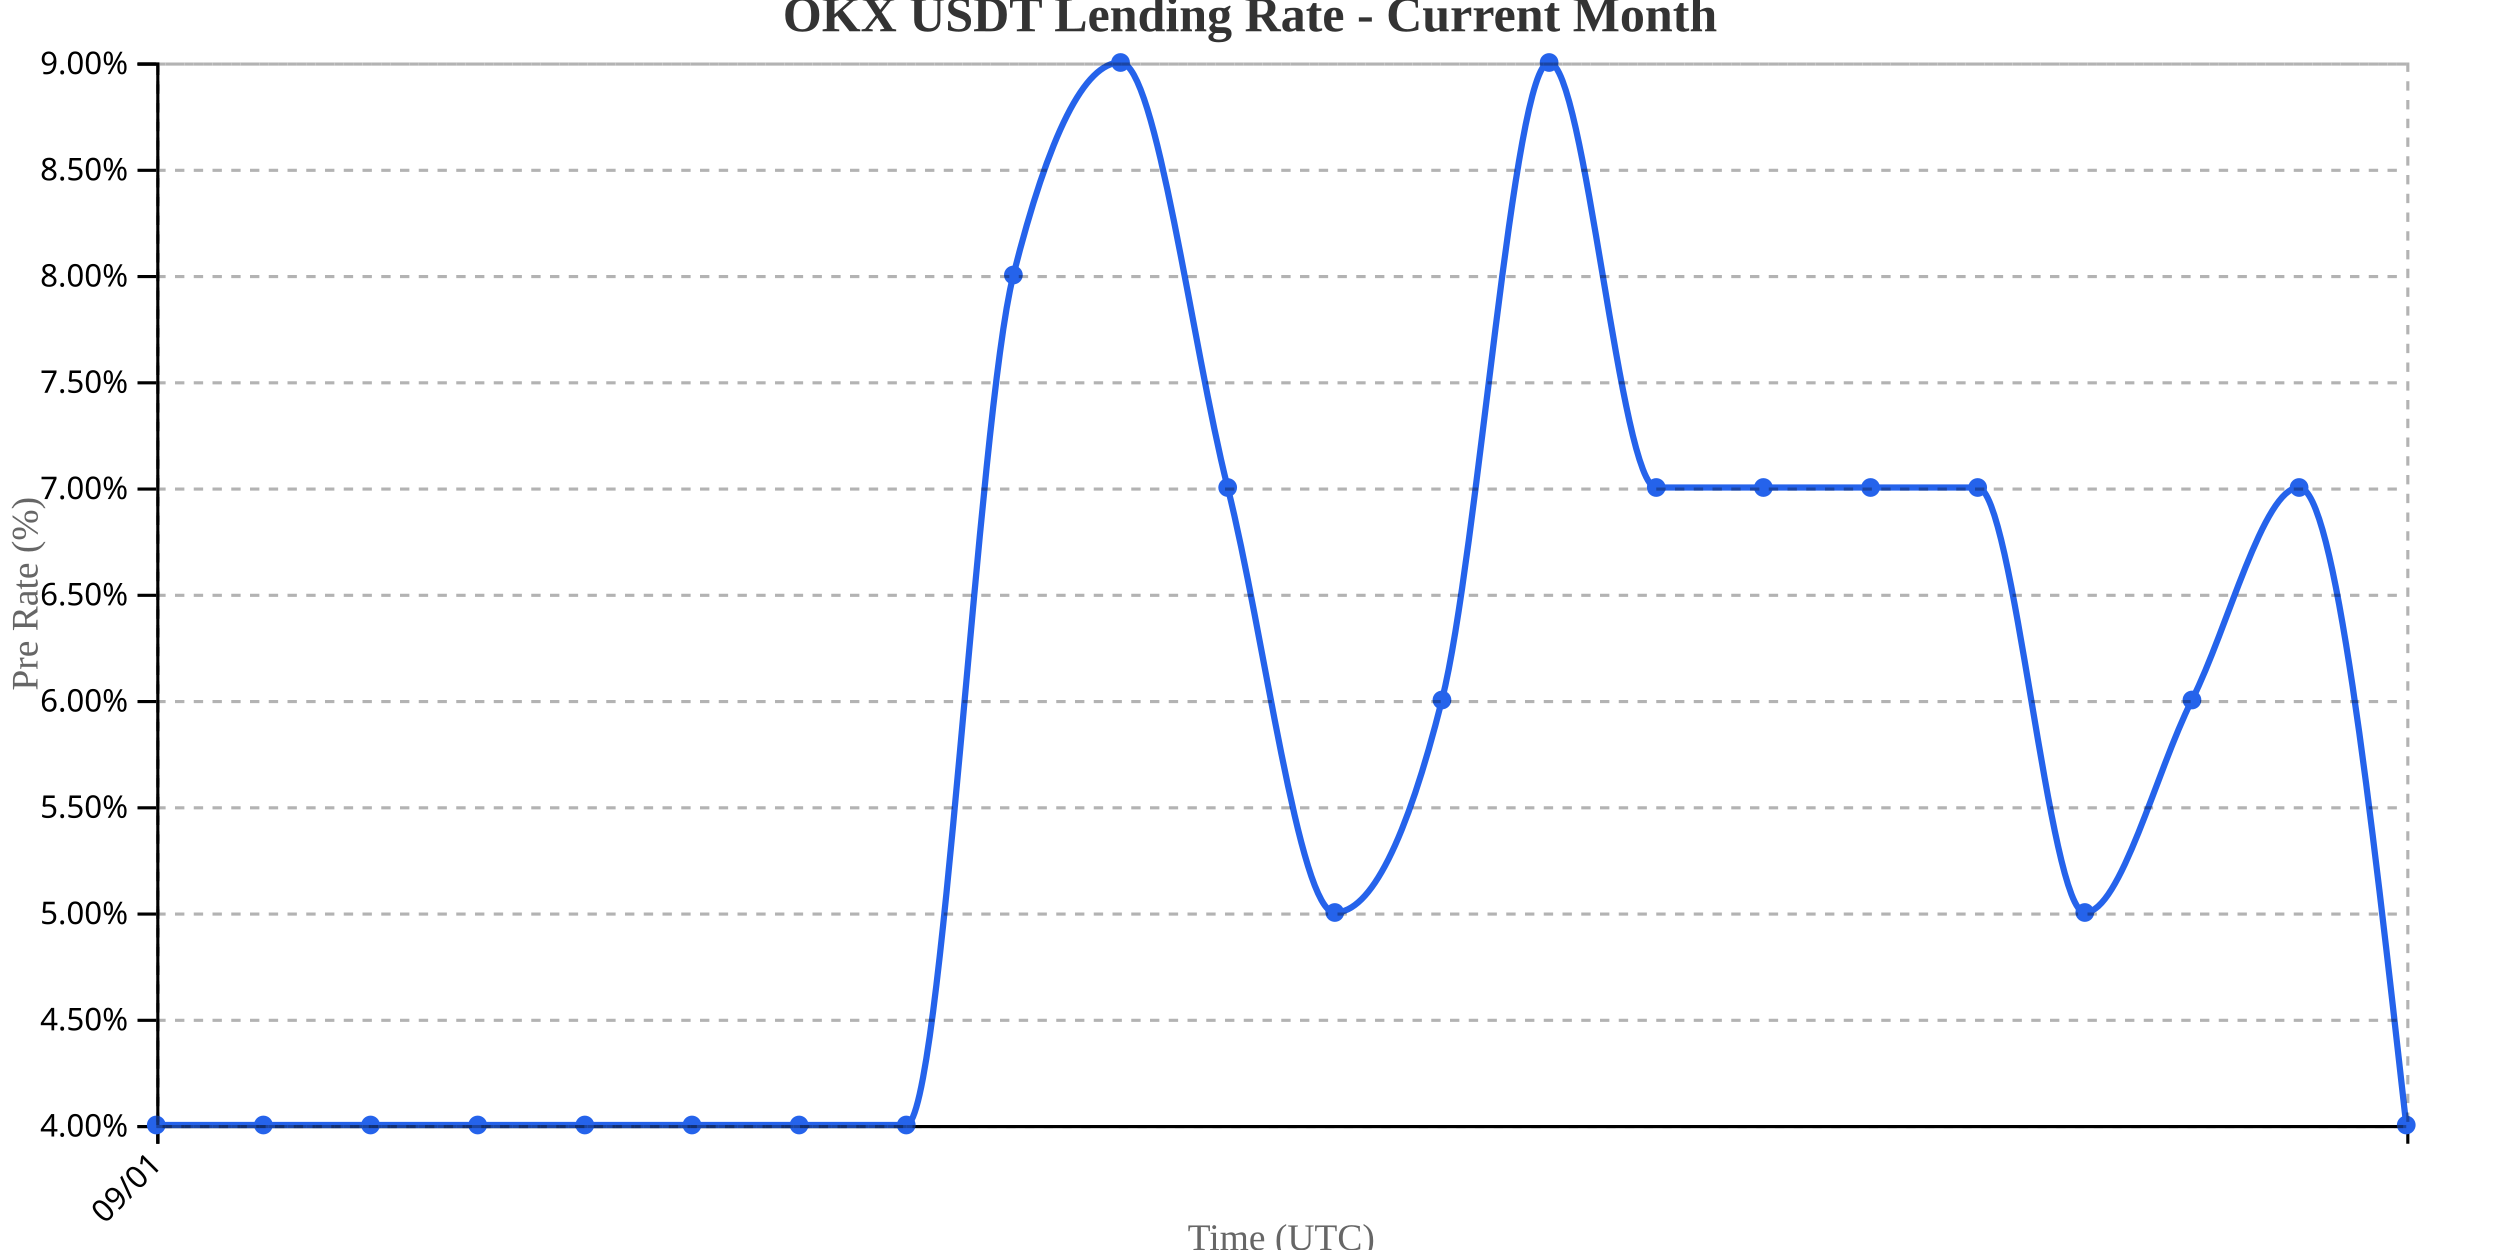
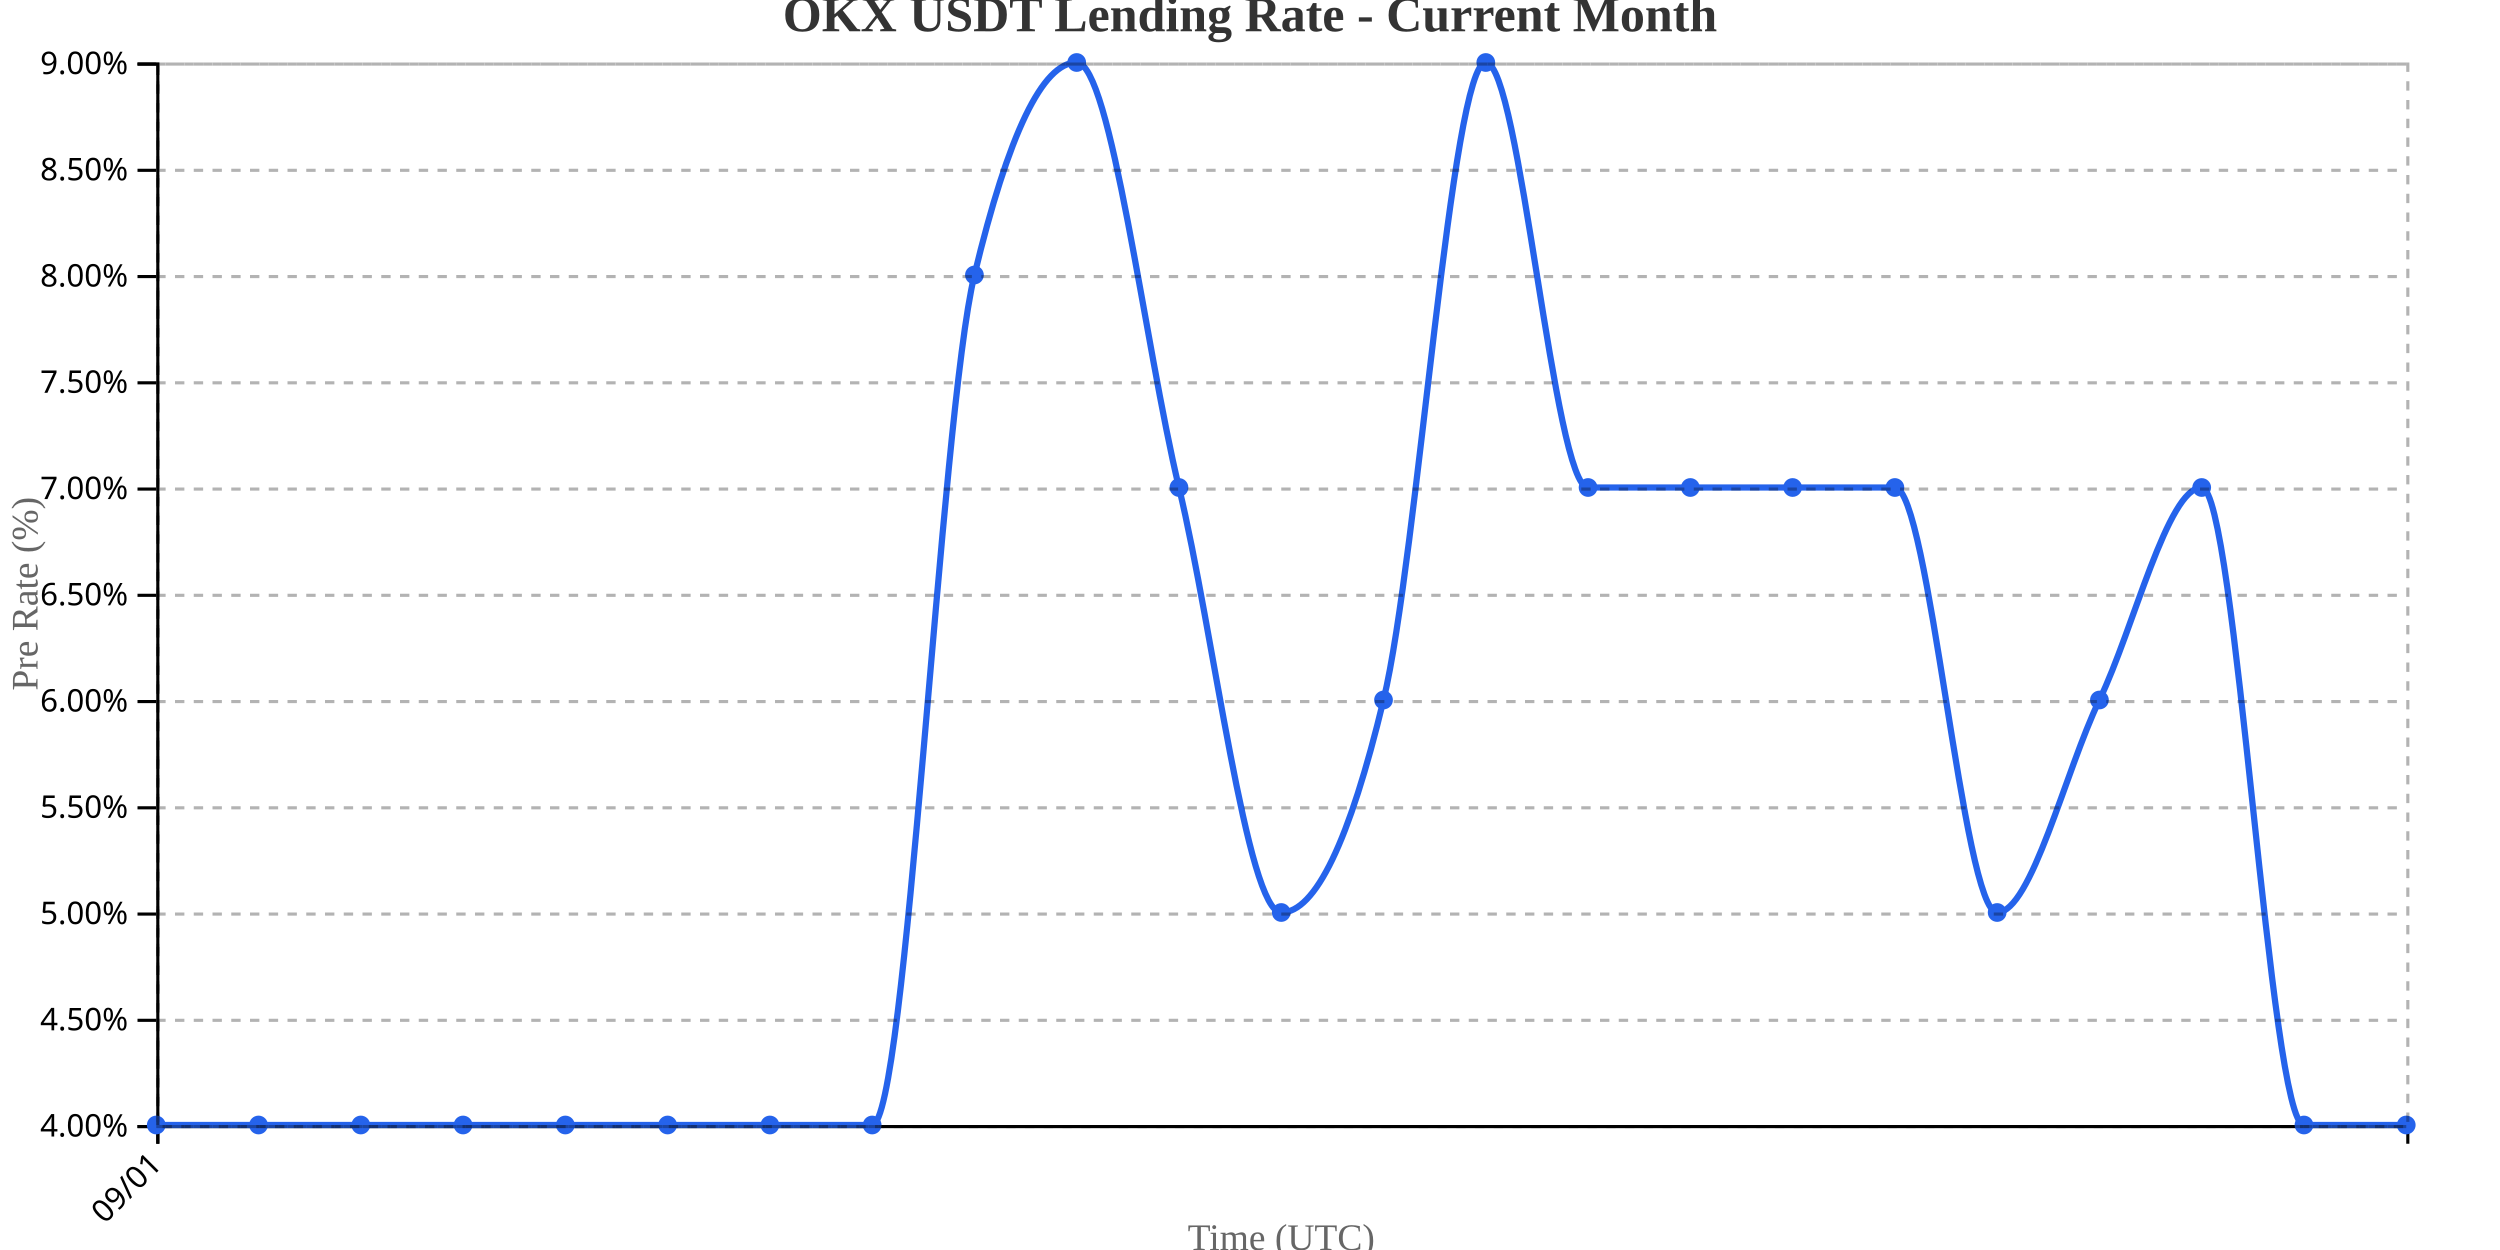
<svg xmlns="http://www.w3.org/2000/svg" width="800" height="400">
  <g transform="translate(50,20)">
    <g transform="translate(0,340)" fill="none" font-size="10" font-family="sans-serif" text-anchor="middle">
      <path class="domain" stroke="currentColor" d="M0.5,6V0.5H720.5V6" />
      <g class="tick" opacity="1" transform="translate(0.5,0)">
        <line stroke="currentColor" y2="6" />
        <text fill="currentColor" y="9" dy=".15em" style="text-anchor: end;" dx="-.8em" transform="rotate(-45)">09/01</text>
      </g>
    </g>
    <g fill="none" font-size="10" font-family="sans-serif" text-anchor="end">
      <path class="domain" stroke="currentColor" d="M-6,340.5H0.5V0.5H-6" />
      <g class="tick" opacity="1" transform="translate(0,340.5)">
        <line stroke="currentColor" x2="-6" />
        <text fill="currentColor" x="-9" dy="0.32em">4.00%</text>
      </g>
      <g class="tick" opacity="1" transform="translate(0,306.5)">
        <line stroke="currentColor" x2="-6" />
        <text fill="currentColor" x="-9" dy="0.32em">4.50%</text>
      </g>
      <g class="tick" opacity="1" transform="translate(0,272.5)">
        <line stroke="currentColor" x2="-6" />
        <text fill="currentColor" x="-9" dy="0.32em">5.00%</text>
      </g>
      <g class="tick" opacity="1" transform="translate(0,238.5)">
        <line stroke="currentColor" x2="-6" />
        <text fill="currentColor" x="-9" dy="0.32em">5.50%</text>
      </g>
      <g class="tick" opacity="1" transform="translate(0,204.5)">
        <line stroke="currentColor" x2="-6" />
        <text fill="currentColor" x="-9" dy="0.32em">6.00%</text>
      </g>
      <g class="tick" opacity="1" transform="translate(0,170.5)">
        <line stroke="currentColor" x2="-6" />
        <text fill="currentColor" x="-9" dy="0.32em">6.50%</text>
      </g>
      <g class="tick" opacity="1" transform="translate(0,136.5)">
        <line stroke="currentColor" x2="-6" />
        <text fill="currentColor" x="-9" dy="0.32em">7.00%</text>
      </g>
      <g class="tick" opacity="1" transform="translate(0,102.5)">
        <line stroke="currentColor" x2="-6" />
        <text fill="currentColor" x="-9" dy="0.32em">7.50%</text>
      </g>
      <g class="tick" opacity="1" transform="translate(0,68.5)">
        <line stroke="currentColor" x2="-6" />
        <text fill="currentColor" x="-9" dy="0.32em">8.00%</text>
      </g>
      <g class="tick" opacity="1" transform="translate(0,34.5)">
        <line stroke="currentColor" x2="-6" />
        <text fill="currentColor" x="-9" dy="0.32em">8.50%</text>
      </g>
      <g class="tick" opacity="1" transform="translate(0,0.5)">
        <line stroke="currentColor" x2="-6" />
        <text fill="currentColor" x="-9" dy="0.32em">9.00%</text>
      </g>
    </g>
    <text transform="rotate(-90)" y="-50" x="-170" dy="1em" style="text-anchor: middle; font-size: 12px; fill: #666;">Pre Rate (%)</text>
    <text transform="translate(360, 380)" style="text-anchor: middle; font-size: 12px; fill: #666;">Time (UTC)</text>
-     <path fill="none" stroke="#2563eb" stroke-width="2" d="M0,340C11.429,340,22.857,340,34.286,340C45.714,340,57.143,340,68.571,340C80,340,91.429,340,102.857,340C114.286,340,125.714,340,137.143,340C148.571,340,160,340,171.429,340C182.857,340,194.286,340,205.714,340C217.143,340,228.571,340,240,340C251.429,340,262.857,113.333,274.286,68C285.714,22.667,297.143,0,308.571,0C320,0,331.429,90.667,342.857,136C354.286,181.333,365.714,272,377.143,272C388.571,272,400,249.333,411.429,204C422.857,158.667,434.286,0,445.714,0C457.143,0,468.571,136,480,136C491.429,136,502.857,136,514.286,136C525.714,136,537.143,136,548.571,136C560,136,571.429,136,582.857,136C594.286,136,605.714,272,617.143,272C628.571,272,640,226.667,651.429,204C662.857,181.333,674.286,136,685.714,136C697.143,136,708.571,238,720,340" />
+     <path fill="none" stroke="#2563eb" stroke-width="2" d="M0,340C10.909,340,21.818,340,32.727,340C43.636,340,54.545,340,65.455,340C76.364,340,87.273,340,98.182,340C109.091,340,120,340,130.909,340C141.818,340,152.727,340,163.636,340C174.545,340,185.455,340,196.364,340C207.273,340,218.182,340,229.091,340C240,340,250.909,113.333,261.818,68C272.727,22.667,283.636,0,294.545,0C305.455,0,316.364,90.667,327.273,136C338.182,181.333,349.091,272,360,272C370.909,272,381.818,249.333,392.727,204C403.636,158.667,414.545,0,425.455,0C436.364,0,447.273,136,458.182,136C469.091,136,480,136,490.909,136C501.818,136,512.727,136,523.636,136C534.545,136,545.455,136,556.364,136C567.273,136,578.182,272,589.091,272C600,272,610.909,226.667,621.818,204C632.727,181.333,643.636,136,654.545,136C665.455,136,676.364,340,687.273,340C698.182,340,709.091,340,720,340" />
    <circle class="dot" cx="0" cy="340" r="3" fill="#2563eb" />
-     <circle class="dot" cx="34.286" cy="340" r="3" fill="#2563eb" />
-     <circle class="dot" cx="68.571" cy="340" r="3" fill="#2563eb" />
-     <circle class="dot" cx="102.857" cy="340" r="3" fill="#2563eb" />
-     <circle class="dot" cx="137.143" cy="340" r="3" fill="#2563eb" />
-     <circle class="dot" cx="171.429" cy="340" r="3" fill="#2563eb" />
-     <circle class="dot" cx="205.714" cy="340" r="3" fill="#2563eb" />
-     <circle class="dot" cx="240" cy="340" r="3" fill="#2563eb" />
-     <circle class="dot" cx="274.286" cy="68" r="3" fill="#2563eb" />
-     <circle class="dot" cx="308.571" cy="0" r="3" fill="#2563eb" />
-     <circle class="dot" cx="342.857" cy="136" r="3" fill="#2563eb" />
-     <circle class="dot" cx="377.143" cy="272" r="3" fill="#2563eb" />
-     <circle class="dot" cx="411.429" cy="204" r="3" fill="#2563eb" />
-     <circle class="dot" cx="445.714" cy="0" r="3" fill="#2563eb" />
-     <circle class="dot" cx="480" cy="136" r="3" fill="#2563eb" />
-     <circle class="dot" cx="514.286" cy="136" r="3" fill="#2563eb" />
-     <circle class="dot" cx="548.571" cy="136" r="3" fill="#2563eb" />
-     <circle class="dot" cx="582.857" cy="136" r="3" fill="#2563eb" />
-     <circle class="dot" cx="617.143" cy="272" r="3" fill="#2563eb" />
-     <circle class="dot" cx="651.429" cy="204" r="3" fill="#2563eb" />
-     <circle class="dot" cx="685.714" cy="136" r="3" fill="#2563eb" />
+     <circle class="dot" cx="32.727" cy="340" r="3" fill="#2563eb" />
+     <circle class="dot" cx="65.455" cy="340" r="3" fill="#2563eb" />
+     <circle class="dot" cx="98.182" cy="340" r="3" fill="#2563eb" />
+     <circle class="dot" cx="130.909" cy="340" r="3" fill="#2563eb" />
+     <circle class="dot" cx="163.636" cy="340" r="3" fill="#2563eb" />
+     <circle class="dot" cx="196.364" cy="340" r="3" fill="#2563eb" />
+     <circle class="dot" cx="229.091" cy="340" r="3" fill="#2563eb" />
+     <circle class="dot" cx="261.818" cy="68" r="3" fill="#2563eb" />
+     <circle class="dot" cx="294.545" cy="0" r="3" fill="#2563eb" />
+     <circle class="dot" cx="327.273" cy="136" r="3" fill="#2563eb" />
+     <circle class="dot" cx="360" cy="272" r="3" fill="#2563eb" />
+     <circle class="dot" cx="392.727" cy="204" r="3" fill="#2563eb" />
+     <circle class="dot" cx="425.455" cy="0" r="3" fill="#2563eb" />
+     <circle class="dot" cx="458.182" cy="136" r="3" fill="#2563eb" />
+     <circle class="dot" cx="490.909" cy="136" r="3" fill="#2563eb" />
+     <circle class="dot" cx="523.636" cy="136" r="3" fill="#2563eb" />
+     <circle class="dot" cx="556.364" cy="136" r="3" fill="#2563eb" />
+     <circle class="dot" cx="589.091" cy="272" r="3" fill="#2563eb" />
+     <circle class="dot" cx="621.818" cy="204" r="3" fill="#2563eb" />
+     <circle class="dot" cx="654.545" cy="136" r="3" fill="#2563eb" />
+     <circle class="dot" cx="687.273" cy="340" r="3" fill="#2563eb" />
    <circle class="dot" cx="720" cy="340" r="3" fill="#2563eb" />
    <g class="grid" transform="translate(0,340)" fill="none" font-size="10" font-family="sans-serif" text-anchor="middle" style="stroke-dasharray: 3,3; opacity: 0.3;">
      <path class="domain" stroke="currentColor" d="M0.5,-340V0.5H720.5V-340" />
      <g class="tick" opacity="1" transform="translate(0.5,0)">
        <line stroke="currentColor" y2="-340" />
        <text fill="currentColor" y="3" dy="0.71em" />
      </g>
    </g>
    <g class="grid" fill="none" font-size="10" font-family="sans-serif" text-anchor="end" style="stroke-dasharray: 3,3; opacity: 0.3;">
      <path class="domain" stroke="currentColor" d="M720,340.5H0.5V0.5H720" />
      <g class="tick" opacity="1" transform="translate(0,340.5)">
        <line stroke="currentColor" x2="720" />
        <text fill="currentColor" x="-3" dy="0.32em" />
      </g>
      <g class="tick" opacity="1" transform="translate(0,306.5)">
        <line stroke="currentColor" x2="720" />
        <text fill="currentColor" x="-3" dy="0.32em" />
      </g>
      <g class="tick" opacity="1" transform="translate(0,272.5)">
        <line stroke="currentColor" x2="720" />
        <text fill="currentColor" x="-3" dy="0.32em" />
      </g>
      <g class="tick" opacity="1" transform="translate(0,238.5)">
        <line stroke="currentColor" x2="720" />
        <text fill="currentColor" x="-3" dy="0.32em" />
      </g>
      <g class="tick" opacity="1" transform="translate(0,204.5)">
        <line stroke="currentColor" x2="720" />
        <text fill="currentColor" x="-3" dy="0.32em" />
      </g>
      <g class="tick" opacity="1" transform="translate(0,170.5)">
        <line stroke="currentColor" x2="720" />
        <text fill="currentColor" x="-3" dy="0.32em" />
      </g>
      <g class="tick" opacity="1" transform="translate(0,136.5)">
        <line stroke="currentColor" x2="720" />
        <text fill="currentColor" x="-3" dy="0.32em" />
      </g>
      <g class="tick" opacity="1" transform="translate(0,102.5)">
        <line stroke="currentColor" x2="720" />
        <text fill="currentColor" x="-3" dy="0.32em" />
      </g>
      <g class="tick" opacity="1" transform="translate(0,68.5)">
        <line stroke="currentColor" x2="720" />
        <text fill="currentColor" x="-3" dy="0.32em" />
      </g>
      <g class="tick" opacity="1" transform="translate(0,34.5)">
        <line stroke="currentColor" x2="720" />
        <text fill="currentColor" x="-3" dy="0.32em" />
      </g>
      <g class="tick" opacity="1" transform="translate(0,0.5)">
        <line stroke="currentColor" x2="720" />
        <text fill="currentColor" x="-3" dy="0.32em" />
      </g>
    </g>
  </g>
  <text x="400" y="10" text-anchor="middle" style="font-size: 16px; font-weight: bold; fill: #333;">OKX USDT Lending Rate - Current Month</text>
</svg>
